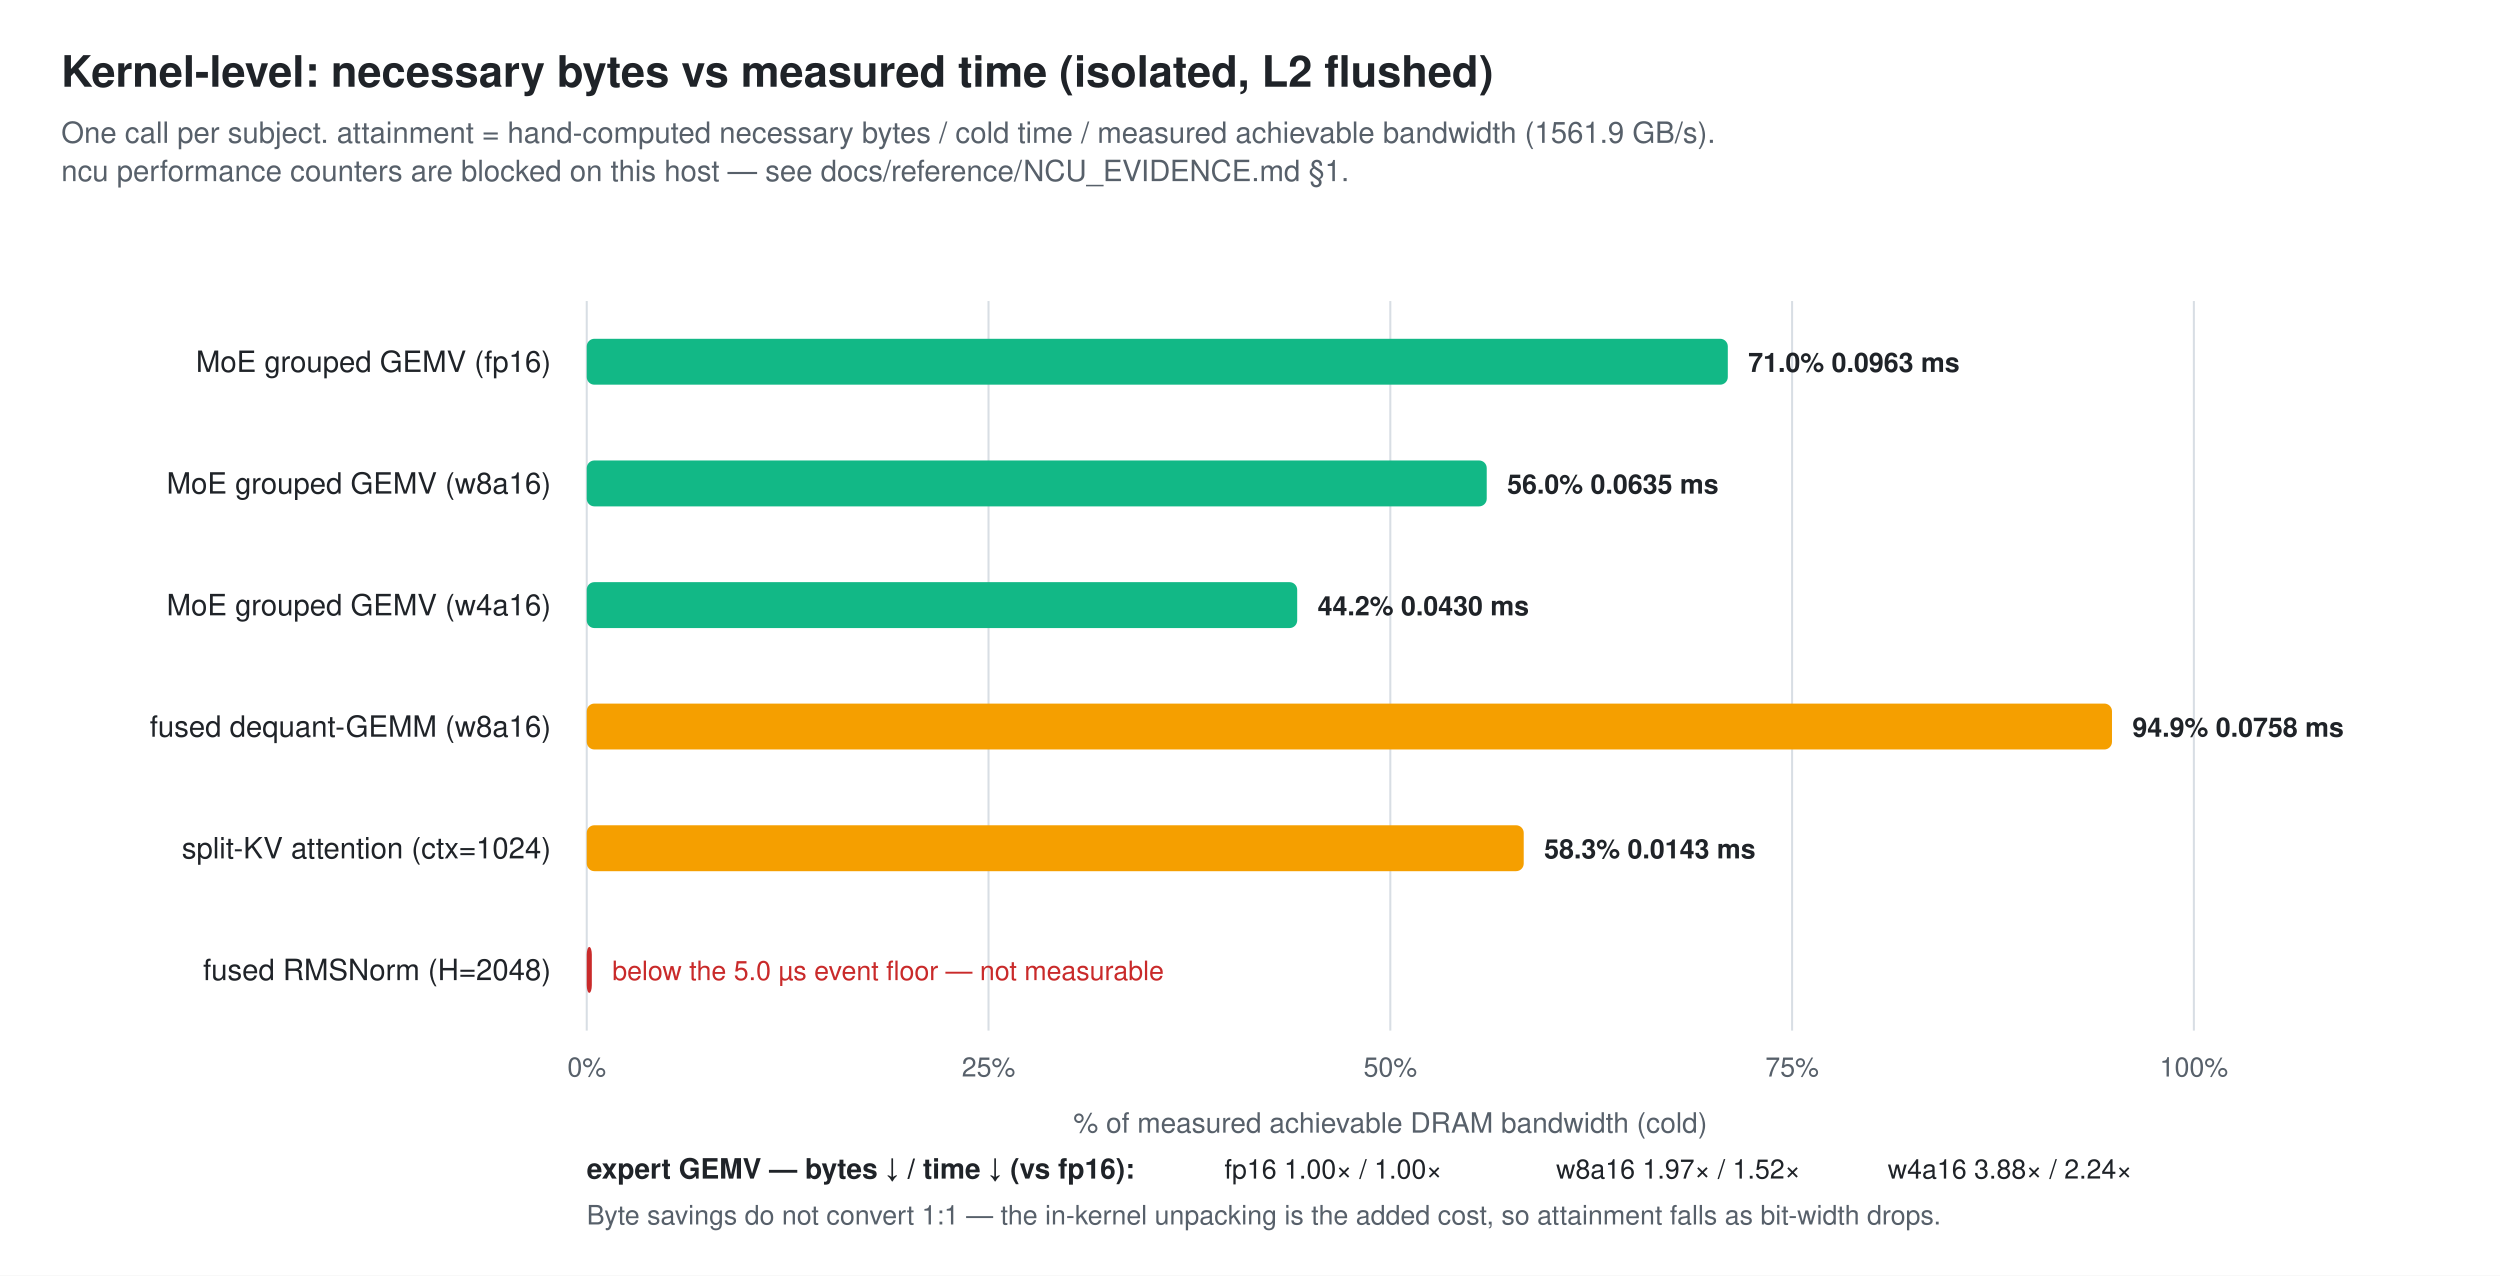
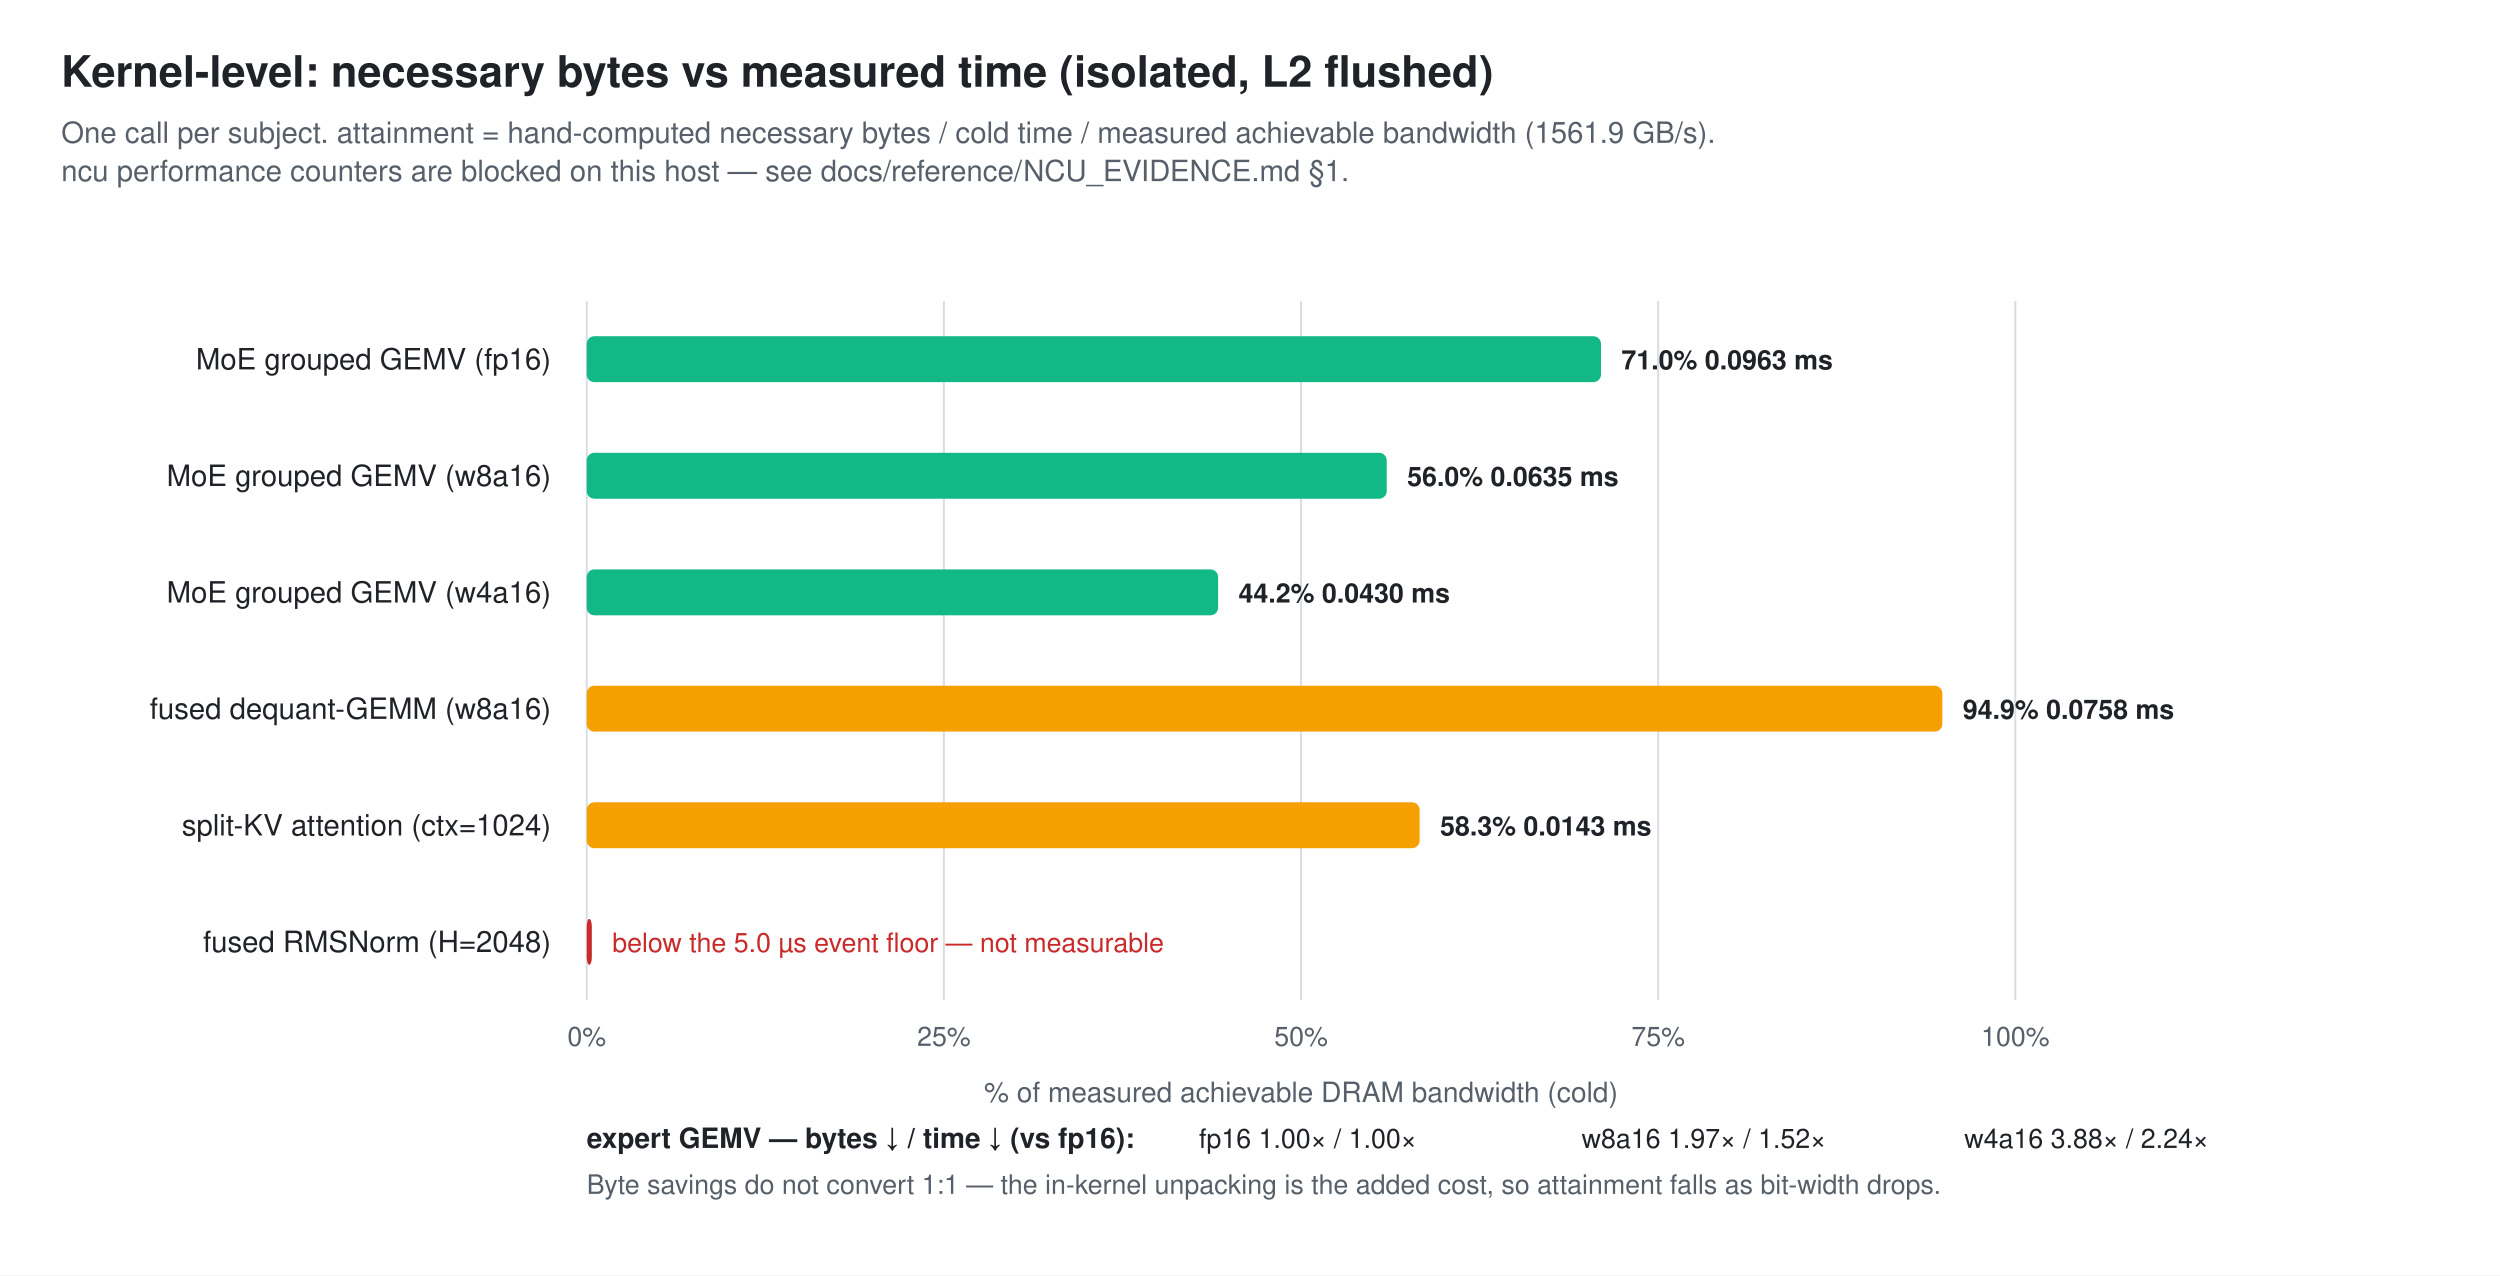
<svg xmlns="http://www.w3.org/2000/svg" width="980" height="500" viewBox="0 0 980 500" font-family="-apple-system, 'Segoe UI', Helvetica, Arial, sans-serif">
  <rect width="980" height="500" fill="#ffffff" />
  <text x="24.0" y="34.0" font-size="17.0" fill="#1f2328" font-weight="600" text-anchor="start">Kernel-level: necessary bytes vs measured time (isolated, L2 flushed)</text>
  <text x="24.0" y="56.0" font-size="11.5" fill="#57606a" font-weight="400" text-anchor="start">One call per subject. attainment = hand-computed necessary bytes / cold time / measured achievable bandwidth (1561.9 GB/s).</text>
  <text x="24.0" y="71.0" font-size="11.5" fill="#57606a" font-weight="400" text-anchor="start">ncu performance counters are blocked on this host — see docs/reference/NCU_EVIDENCE.md §1.</text>
-   <line x1="230.0" y1="118.0" x2="230.0" y2="404.0" stroke="#d8dee4" stroke-width="0.8" />
-   <text x="230.0" y="422.0" font-size="10.5" fill="#57606a" font-weight="400" text-anchor="middle">0%</text>
-   <line x1="387.5" y1="118.0" x2="387.5" y2="404.0" stroke="#d8dee4" stroke-width="0.8" />
-   <text x="387.5" y="422.0" font-size="10.5" fill="#57606a" font-weight="400" text-anchor="middle">25%</text>
-   <line x1="545.0" y1="118.0" x2="545.0" y2="404.0" stroke="#d8dee4" stroke-width="0.8" />
-   <text x="545.0" y="422.0" font-size="10.5" fill="#57606a" font-weight="400" text-anchor="middle">50%</text>
-   <line x1="702.5" y1="118.0" x2="702.5" y2="404.0" stroke="#d8dee4" stroke-width="0.8" />
-   <text x="702.5" y="422.0" font-size="10.5" fill="#57606a" font-weight="400" text-anchor="middle">75%</text>
-   <line x1="860.0" y1="118.0" x2="860.0" y2="404.0" stroke="#d8dee4" stroke-width="0.8" />
-   <text x="860.0" y="422.0" font-size="10.5" fill="#57606a" font-weight="400" text-anchor="middle">100%</text>
-   <text x="545.0" y="444.0" font-size="11.0" fill="#57606a" font-weight="400" text-anchor="middle">% of measured achievable DRAM bandwidth (cold)</text>
-   <text x="216.0" y="145.8" font-size="11.5" fill="#1f2328" font-weight="400" text-anchor="end">MoE grouped GEMV (fp16)</text>
-   <rect x="230.0" y="132.8" width="447.3" height="18.0" fill="#12b886" opacity="1.00" rx="3.0" />
-   <text x="685.3" y="145.8" font-size="10.5" fill="#1f2328" font-weight="600" text-anchor="start">71.0%   0.0963 ms</text>
-   <text x="216.0" y="193.5" font-size="11.5" fill="#1f2328" font-weight="400" text-anchor="end">MoE grouped GEMV (w8a16)</text>
-   <rect x="230.0" y="180.5" width="352.8" height="18.0" fill="#12b886" opacity="1.00" rx="3.0" />
-   <text x="590.8" y="193.5" font-size="10.5" fill="#1f2328" font-weight="600" text-anchor="start">56.0%   0.0635 ms</text>
-   <text x="216.0" y="241.2" font-size="11.5" fill="#1f2328" font-weight="400" text-anchor="end">MoE grouped GEMV (w4a16)</text>
-   <rect x="230.0" y="228.2" width="278.5" height="18.0" fill="#12b886" opacity="1.00" rx="3.0" />
-   <text x="516.5" y="241.2" font-size="10.5" fill="#1f2328" font-weight="600" text-anchor="start">44.2%   0.0430 ms</text>
-   <text x="216.0" y="288.8" font-size="11.5" fill="#1f2328" font-weight="400" text-anchor="end">fused dequant-GEMM (w8a16)</text>
-   <rect x="230.0" y="275.8" width="597.9" height="18.0" fill="#f59f00" opacity="1.00" rx="3.0" />
-   <text x="835.9" y="288.8" font-size="10.5" fill="#1f2328" font-weight="600" text-anchor="start">94.9%   0.0758 ms</text>
-   <text x="216.0" y="336.5" font-size="11.5" fill="#1f2328" font-weight="400" text-anchor="end">split-KV attention (ctx=1024)</text>
-   <rect x="230.0" y="323.5" width="367.3" height="18.0" fill="#f59f00" opacity="1.00" rx="3.0" />
-   <text x="605.3" y="336.5" font-size="10.5" fill="#1f2328" font-weight="600" text-anchor="start">58.3%   0.0143 ms</text>
-   <text x="216.0" y="384.2" font-size="11.5" fill="#1f2328" font-weight="400" text-anchor="end">fused RMSNorm (H=2048)</text>
-   <rect x="230.0" y="371.2" width="2.0" height="18.0" fill="#c92a2a" opacity="1.00" rx="3.0" />
-   <text x="240.0" y="384.2" font-size="10.5" fill="#c92a2a" font-weight="400" text-anchor="start">below the 5.0 µs event floor — not measurable</text>
-   <text x="230.0" y="462.0" font-size="11.0" fill="#1f2328" font-weight="600" text-anchor="start">expert GEMV — bytes ↓ / time ↓ (vs fp16):</text>
-   <text x="480.0" y="462.0" font-size="10.5" fill="#1f2328" font-weight="400" text-anchor="start">fp16   1.00× / 1.00×</text>
-   <text x="610.0" y="462.0" font-size="10.5" fill="#1f2328" font-weight="400" text-anchor="start">w8a16  1.97× / 1.52×</text>
-   <text x="740.0" y="462.0" font-size="10.5" fill="#1f2328" font-weight="400" text-anchor="start">w4a16  3.88× / 2.24×</text>
-   <text x="230.0" y="480.0" font-size="10.5" fill="#57606a" font-weight="400" text-anchor="start">Byte savings do not convert 1:1 — the in-kernel unpacking is the added cost, so attainment falls as bit-width drops.</text>
+   <line x1="230.0" y1="118.0" x2="230.0" y2="392.0" stroke="#d8dee4" stroke-width="0.8" />
+   <text x="230.0" y="410.0" font-size="10.5" fill="#57606a" font-weight="400" text-anchor="middle">0%</text>
+   <line x1="370.0" y1="118.0" x2="370.0" y2="392.0" stroke="#d8dee4" stroke-width="0.8" />
+   <text x="370.0" y="410.0" font-size="10.5" fill="#57606a" font-weight="400" text-anchor="middle">25%</text>
+   <line x1="510.0" y1="118.0" x2="510.0" y2="392.0" stroke="#d8dee4" stroke-width="0.8" />
+   <text x="510.0" y="410.0" font-size="10.5" fill="#57606a" font-weight="400" text-anchor="middle">50%</text>
+   <line x1="650.0" y1="118.0" x2="650.0" y2="392.0" stroke="#d8dee4" stroke-width="0.8" />
+   <text x="650.0" y="410.0" font-size="10.5" fill="#57606a" font-weight="400" text-anchor="middle">75%</text>
+   <line x1="790.0" y1="118.0" x2="790.0" y2="392.0" stroke="#d8dee4" stroke-width="0.8" />
+   <text x="790.0" y="410.0" font-size="10.5" fill="#57606a" font-weight="400" text-anchor="middle">100%</text>
+   <text x="510.0" y="432.0" font-size="11.0" fill="#57606a" font-weight="400" text-anchor="middle">% of measured achievable DRAM bandwidth (cold)</text>
+   <text x="216.0" y="144.8" font-size="11.5" fill="#1f2328" font-weight="400" text-anchor="end">MoE grouped GEMV (fp16)</text>
+   <rect x="230.0" y="131.8" width="397.6" height="18.0" fill="#12b886" opacity="1.00" rx="3.0" />
+   <text x="635.6" y="144.8" font-size="10.5" fill="#1f2328" font-weight="600" text-anchor="start">71.0%   0.0963 ms</text>
+   <text x="216.0" y="190.5" font-size="11.5" fill="#1f2328" font-weight="400" text-anchor="end">MoE grouped GEMV (w8a16)</text>
+   <rect x="230.0" y="177.5" width="313.6" height="18.0" fill="#12b886" opacity="1.00" rx="3.0" />
+   <text x="551.6" y="190.5" font-size="10.5" fill="#1f2328" font-weight="600" text-anchor="start">56.0%   0.0635 ms</text>
+   <text x="216.0" y="236.2" font-size="11.5" fill="#1f2328" font-weight="400" text-anchor="end">MoE grouped GEMV (w4a16)</text>
+   <rect x="230.0" y="223.2" width="247.5" height="18.0" fill="#12b886" opacity="1.00" rx="3.0" />
+   <text x="485.5" y="236.2" font-size="10.5" fill="#1f2328" font-weight="600" text-anchor="start">44.2%   0.0430 ms</text>
+   <text x="216.0" y="281.8" font-size="11.5" fill="#1f2328" font-weight="400" text-anchor="end">fused dequant-GEMM (w8a16)</text>
+   <rect x="230.0" y="268.8" width="531.4" height="18.0" fill="#f59f00" opacity="1.00" rx="3.0" />
+   <text x="769.4" y="281.8" font-size="10.5" fill="#1f2328" font-weight="600" text-anchor="start">94.9%   0.0758 ms</text>
+   <text x="216.0" y="327.5" font-size="11.5" fill="#1f2328" font-weight="400" text-anchor="end">split-KV attention (ctx=1024)</text>
+   <rect x="230.0" y="314.5" width="326.5" height="18.0" fill="#f59f00" opacity="1.00" rx="3.0" />
+   <text x="564.5" y="327.5" font-size="10.5" fill="#1f2328" font-weight="600" text-anchor="start">58.3%   0.0143 ms</text>
+   <text x="216.0" y="373.2" font-size="11.5" fill="#1f2328" font-weight="400" text-anchor="end">fused RMSNorm (H=2048)</text>
+   <rect x="230.0" y="360.2" width="2.0" height="18.0" fill="#c92a2a" opacity="1.00" rx="3.0" />
+   <text x="240.0" y="373.2" font-size="10.5" fill="#c92a2a" font-weight="400" text-anchor="start">below the 5.0 µs event floor — not measurable</text>
+   <text x="230.0" y="450.0" font-size="11.0" fill="#1f2328" font-weight="600" text-anchor="start">expert GEMV — bytes ↓ / time ↓ (vs fp16):</text>
+   <text x="470.0" y="450.0" font-size="10.5" fill="#1f2328" font-weight="400" text-anchor="start">fp16  1.00× / 1.00×</text>
+   <text x="620.0" y="450.0" font-size="10.5" fill="#1f2328" font-weight="400" text-anchor="start">w8a16  1.97× / 1.52×</text>
+   <text x="770.0" y="450.0" font-size="10.5" fill="#1f2328" font-weight="400" text-anchor="start">w4a16  3.88× / 2.24×</text>
+   <text x="230.0" y="468.0" font-size="10.5" fill="#57606a" font-weight="400" text-anchor="start">Byte savings do not convert 1:1 — the in-kernel unpacking is the added cost, so attainment falls as bit-width drops.</text>
</svg>
